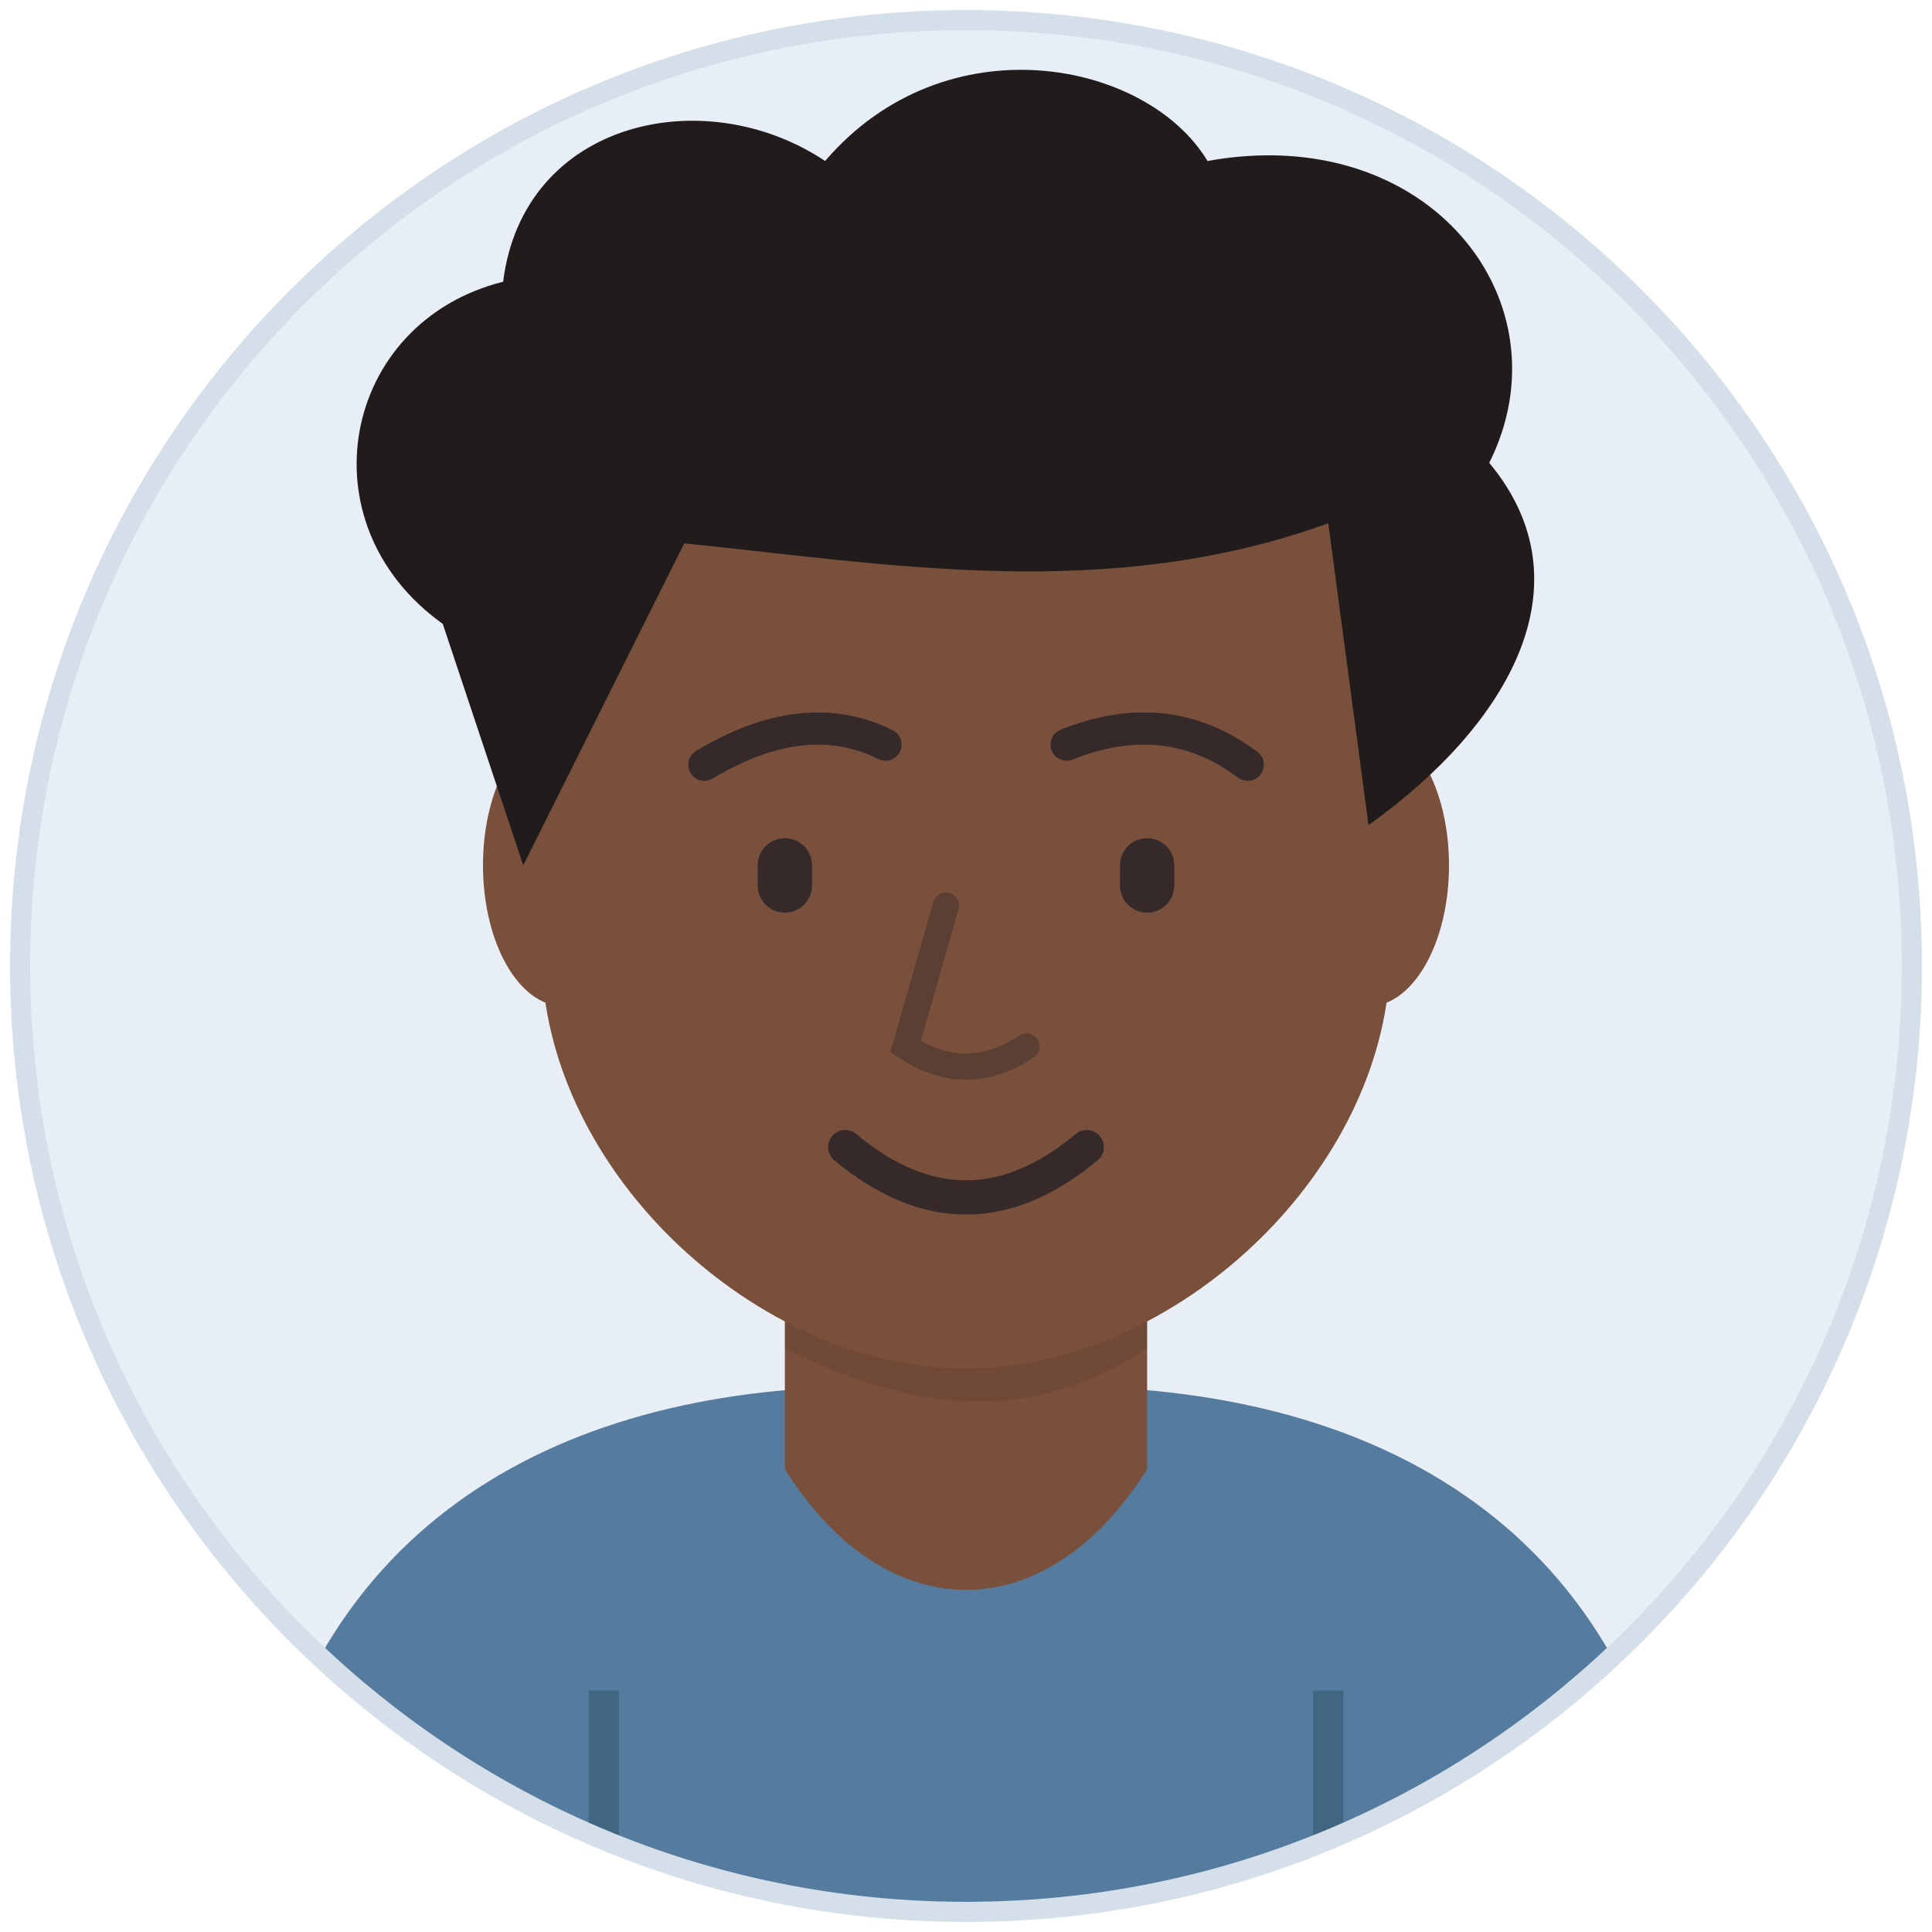
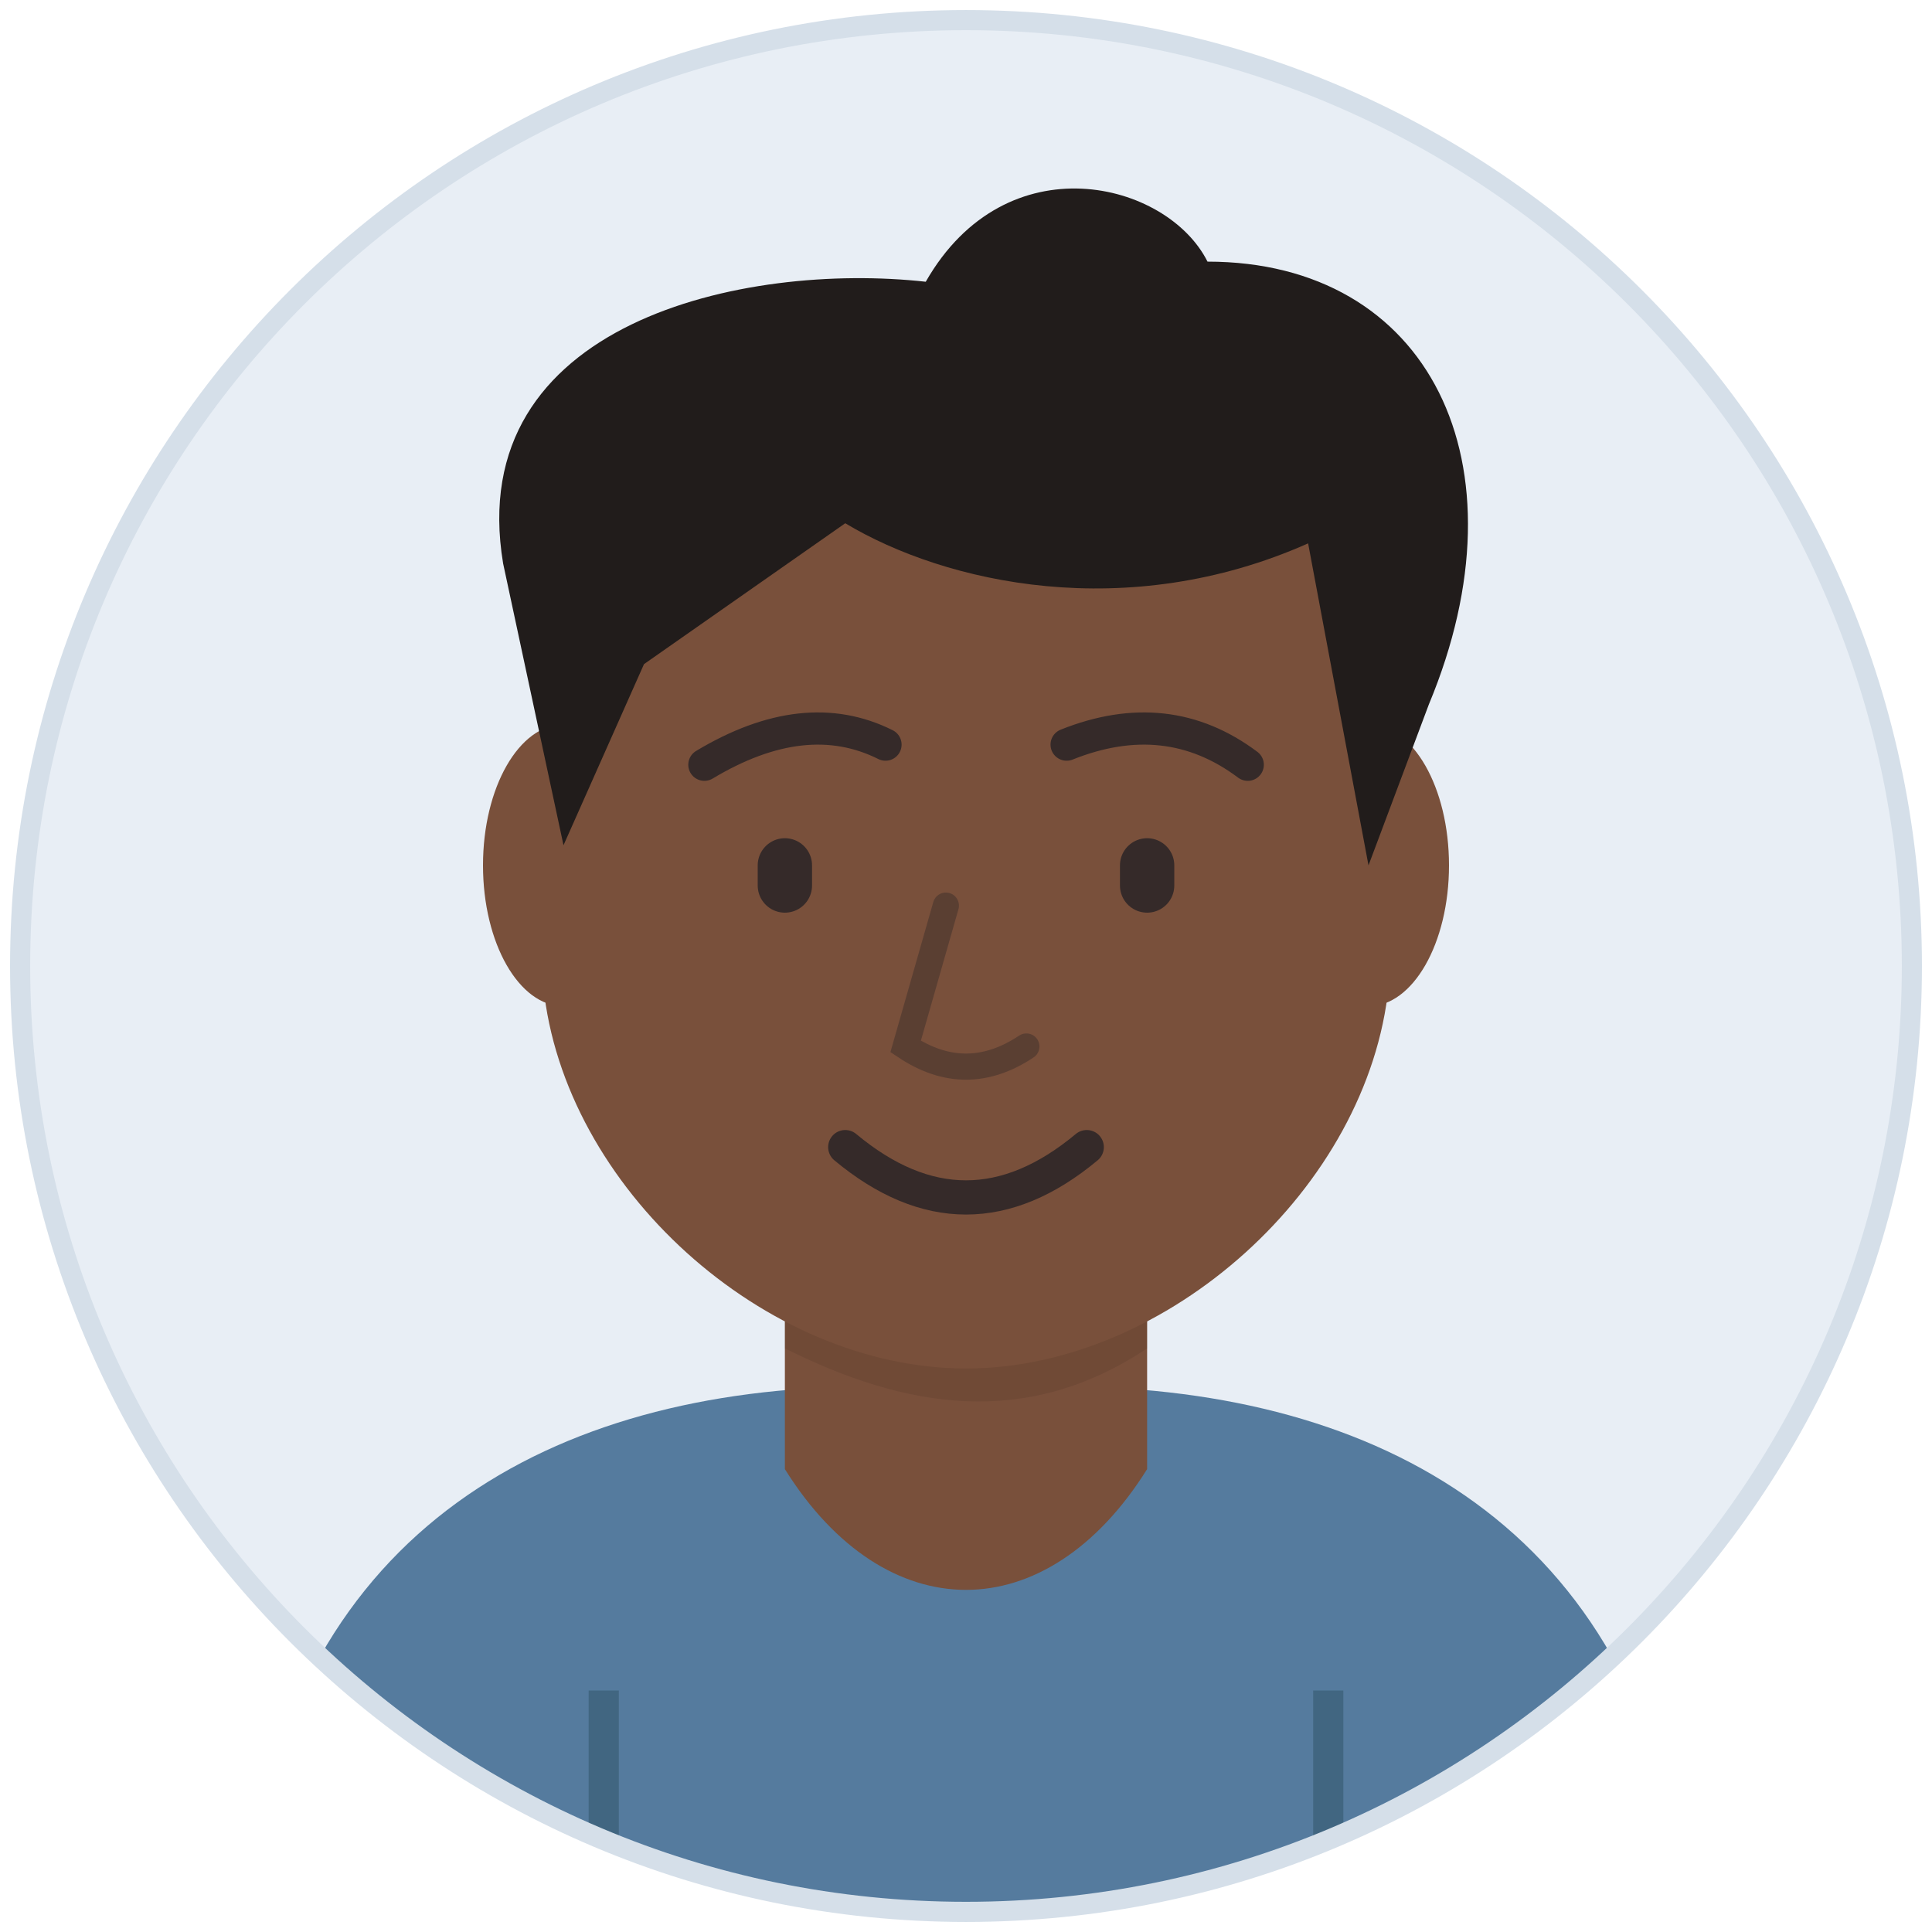
<svg xmlns="http://www.w3.org/2000/svg" viewBox="0 0 96 96">
  <defs>
    <clipPath id="circle">
      <circle cx="48" cy="48" r="47" />
    </clipPath>
  </defs>
  <g clip-path="url(#circle)">
    <path fill="#e8eef5" d="M0 0h96v96H0z" />
    <path d="M12 97c1-19 13-27 28-28h16c15 1 27 9 28 28" fill="#557b9e" />
    <path d="M39 57h18v16c-5 8-13 8-18 0Z" fill="#79503b" />
    <path d="M39 59h18v8c-6 4-12 3-18 0Z" fill="#33201b" opacity=".13" />
    <ellipse cx="28" cy="43" rx="4" ry="7" fill="#79503b" />
    <ellipse cx="68" cy="43" rx="4" ry="7" fill="#79503b" />
    <path d="M27 34c0-25 42-25 42 0v15c-1 10-11 19-21 19S28 59 27 49Z" fill="#79503b" />
-     <path d="M26 43l-4-12c-7-5-5-15 3-17 1-8 10-10 16-6 6-7 16-5 19 0 11-2 18 7 14 15 5 6 1 13-6 18l-2-15c-11 4-22 2-32 1Z" fill="#211c1b" />
+     <path d="M28 42l-3-14C23 16 37 13 46 14c4-7 12-5 14-1 11 0 16 10 11 22l-3 8-3-16c-9 4-18 2-23-1l-10 7Z" fill="#211c1b" />
    <g stroke="#352a29" stroke-linecap="round">
      <path d="M35 38q5-3 9-1m9 0q5-2 9 1" fill="none" stroke-width="1.6" />
      <path d="M39 43v1m18-1v1" stroke-width="2.7" />
      <path d="m47 45-2 7q3 2 6 0" fill="none" stroke-width="1.3" opacity=".45" />
      <path d="M42 57q6 5 12 0" fill="none" stroke-width="1.7" />
    </g>
    <path d="M30 96V84m36 12V84" stroke="#416681" stroke-width="1.5" />
  </g>
  <circle cx="48" cy="48" r="47" fill="none" stroke="#d5dfe9" />
</svg>
